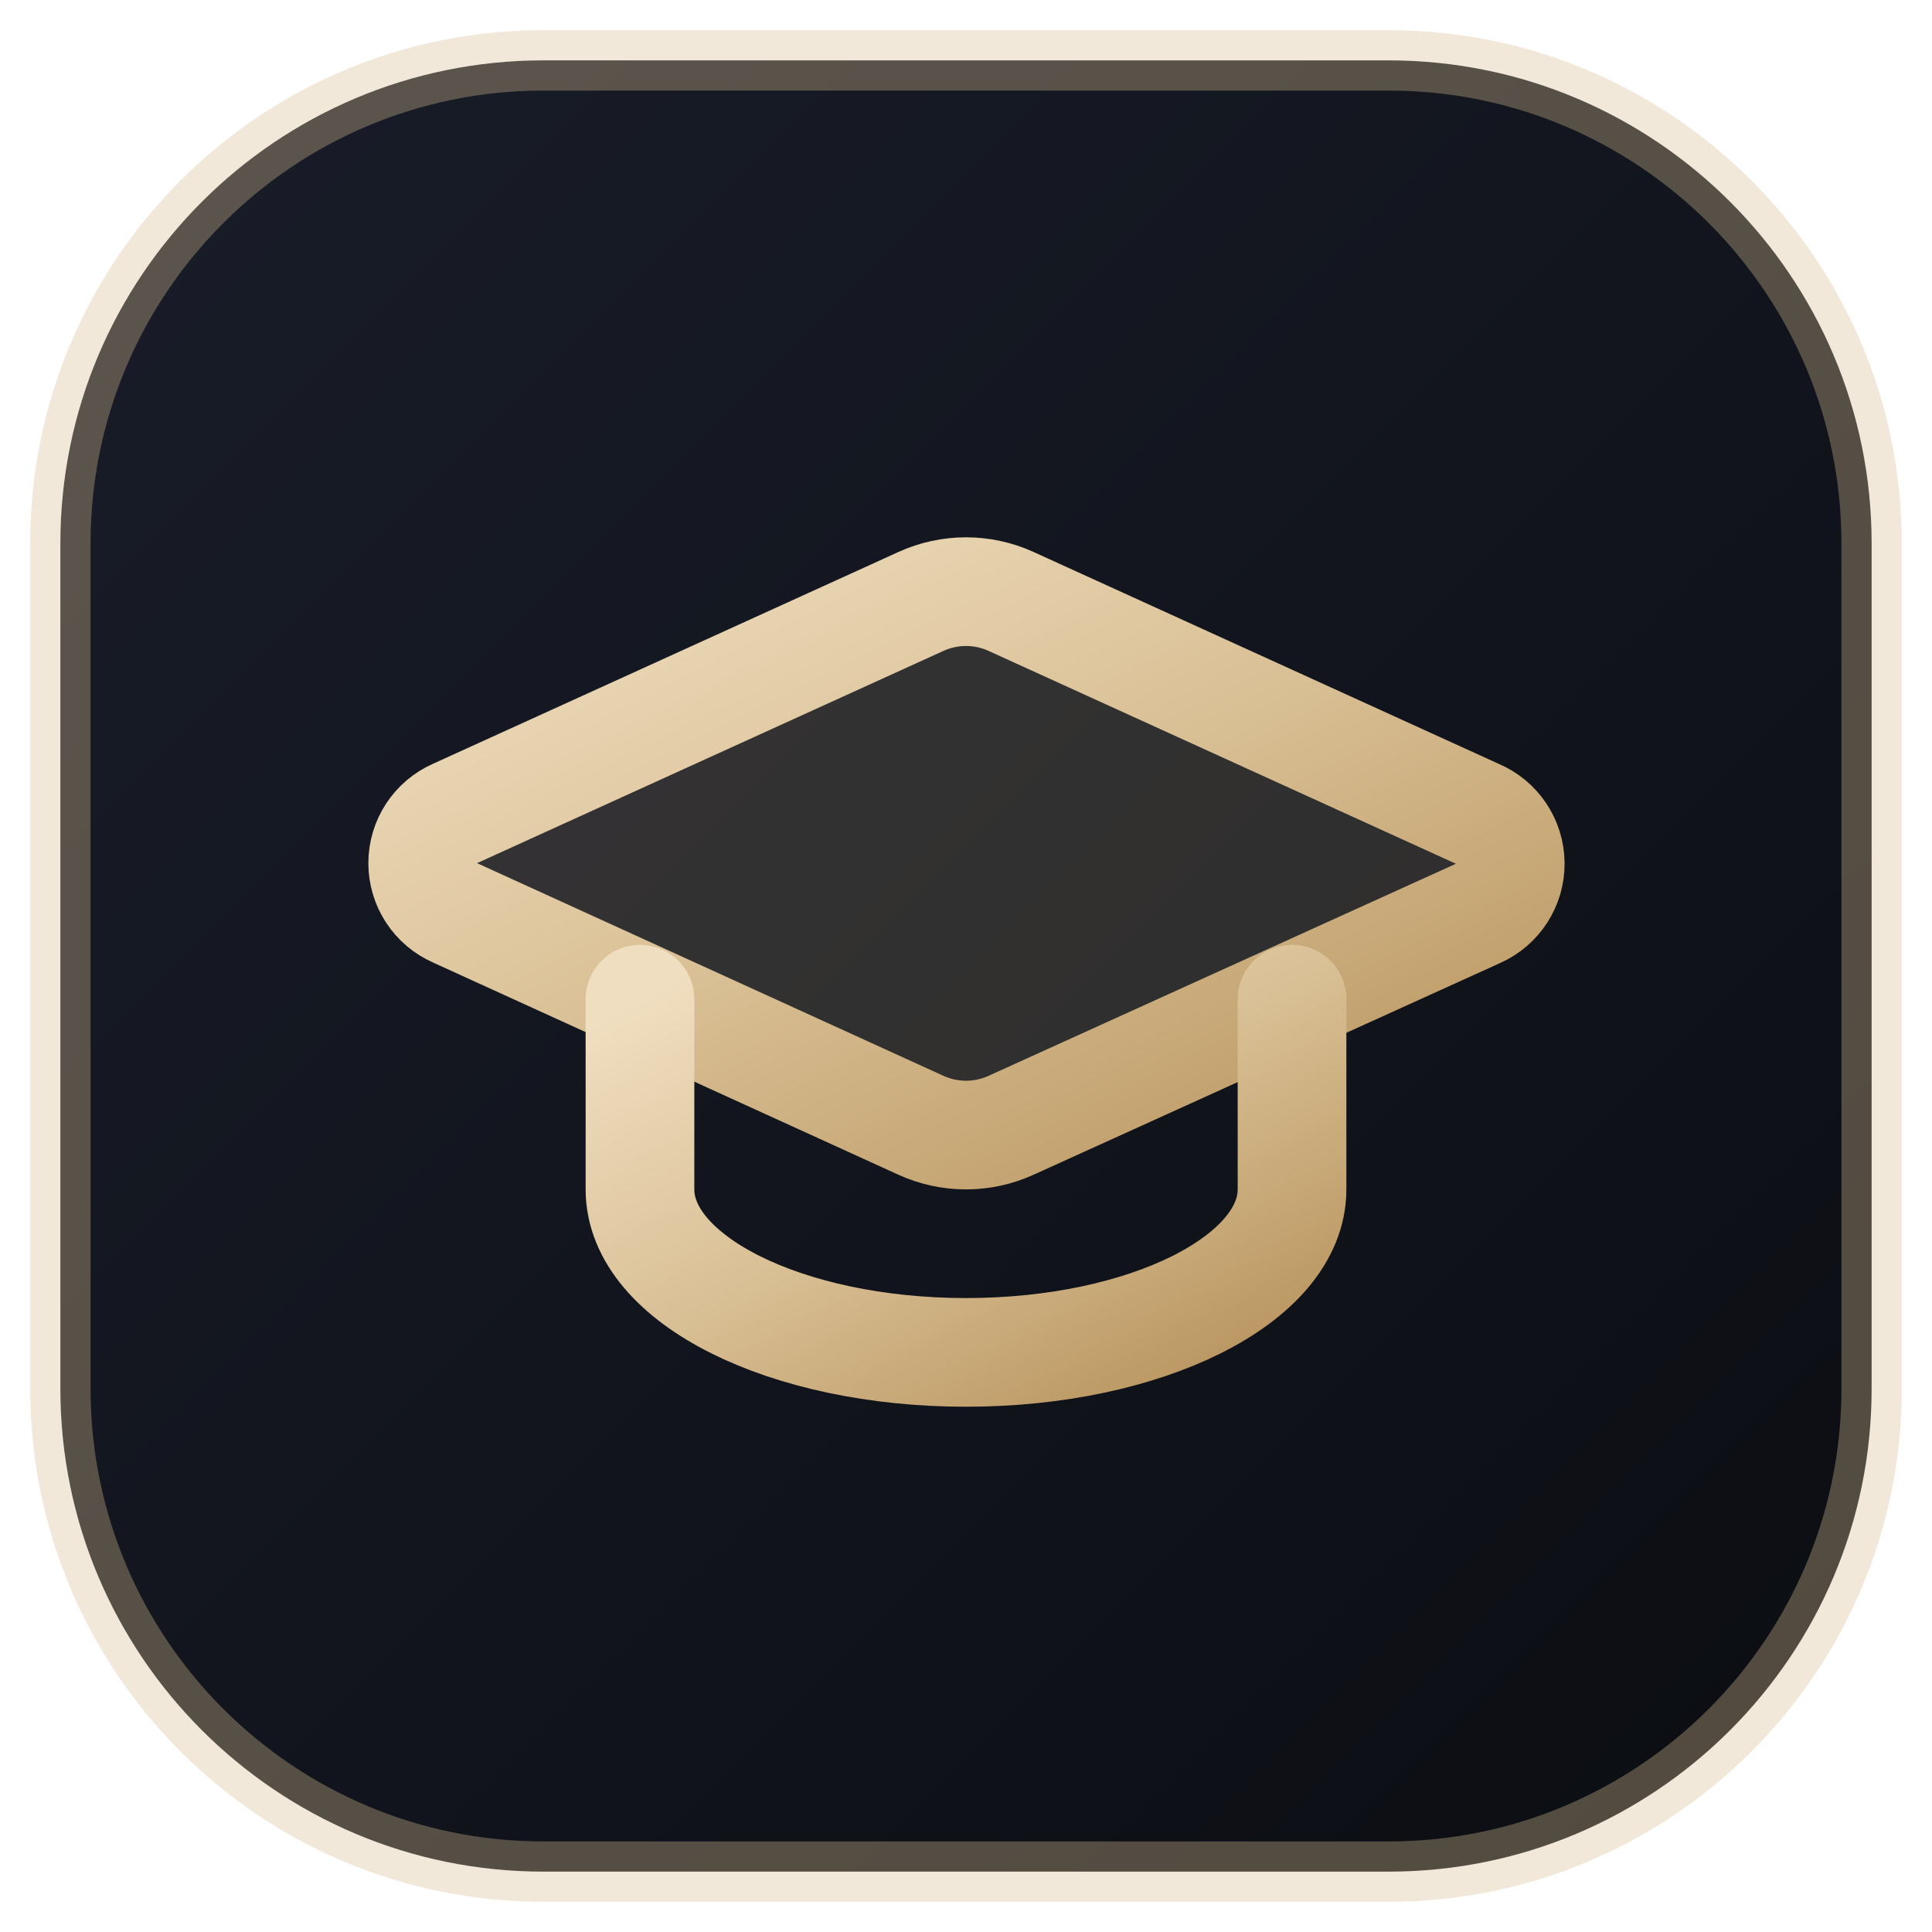
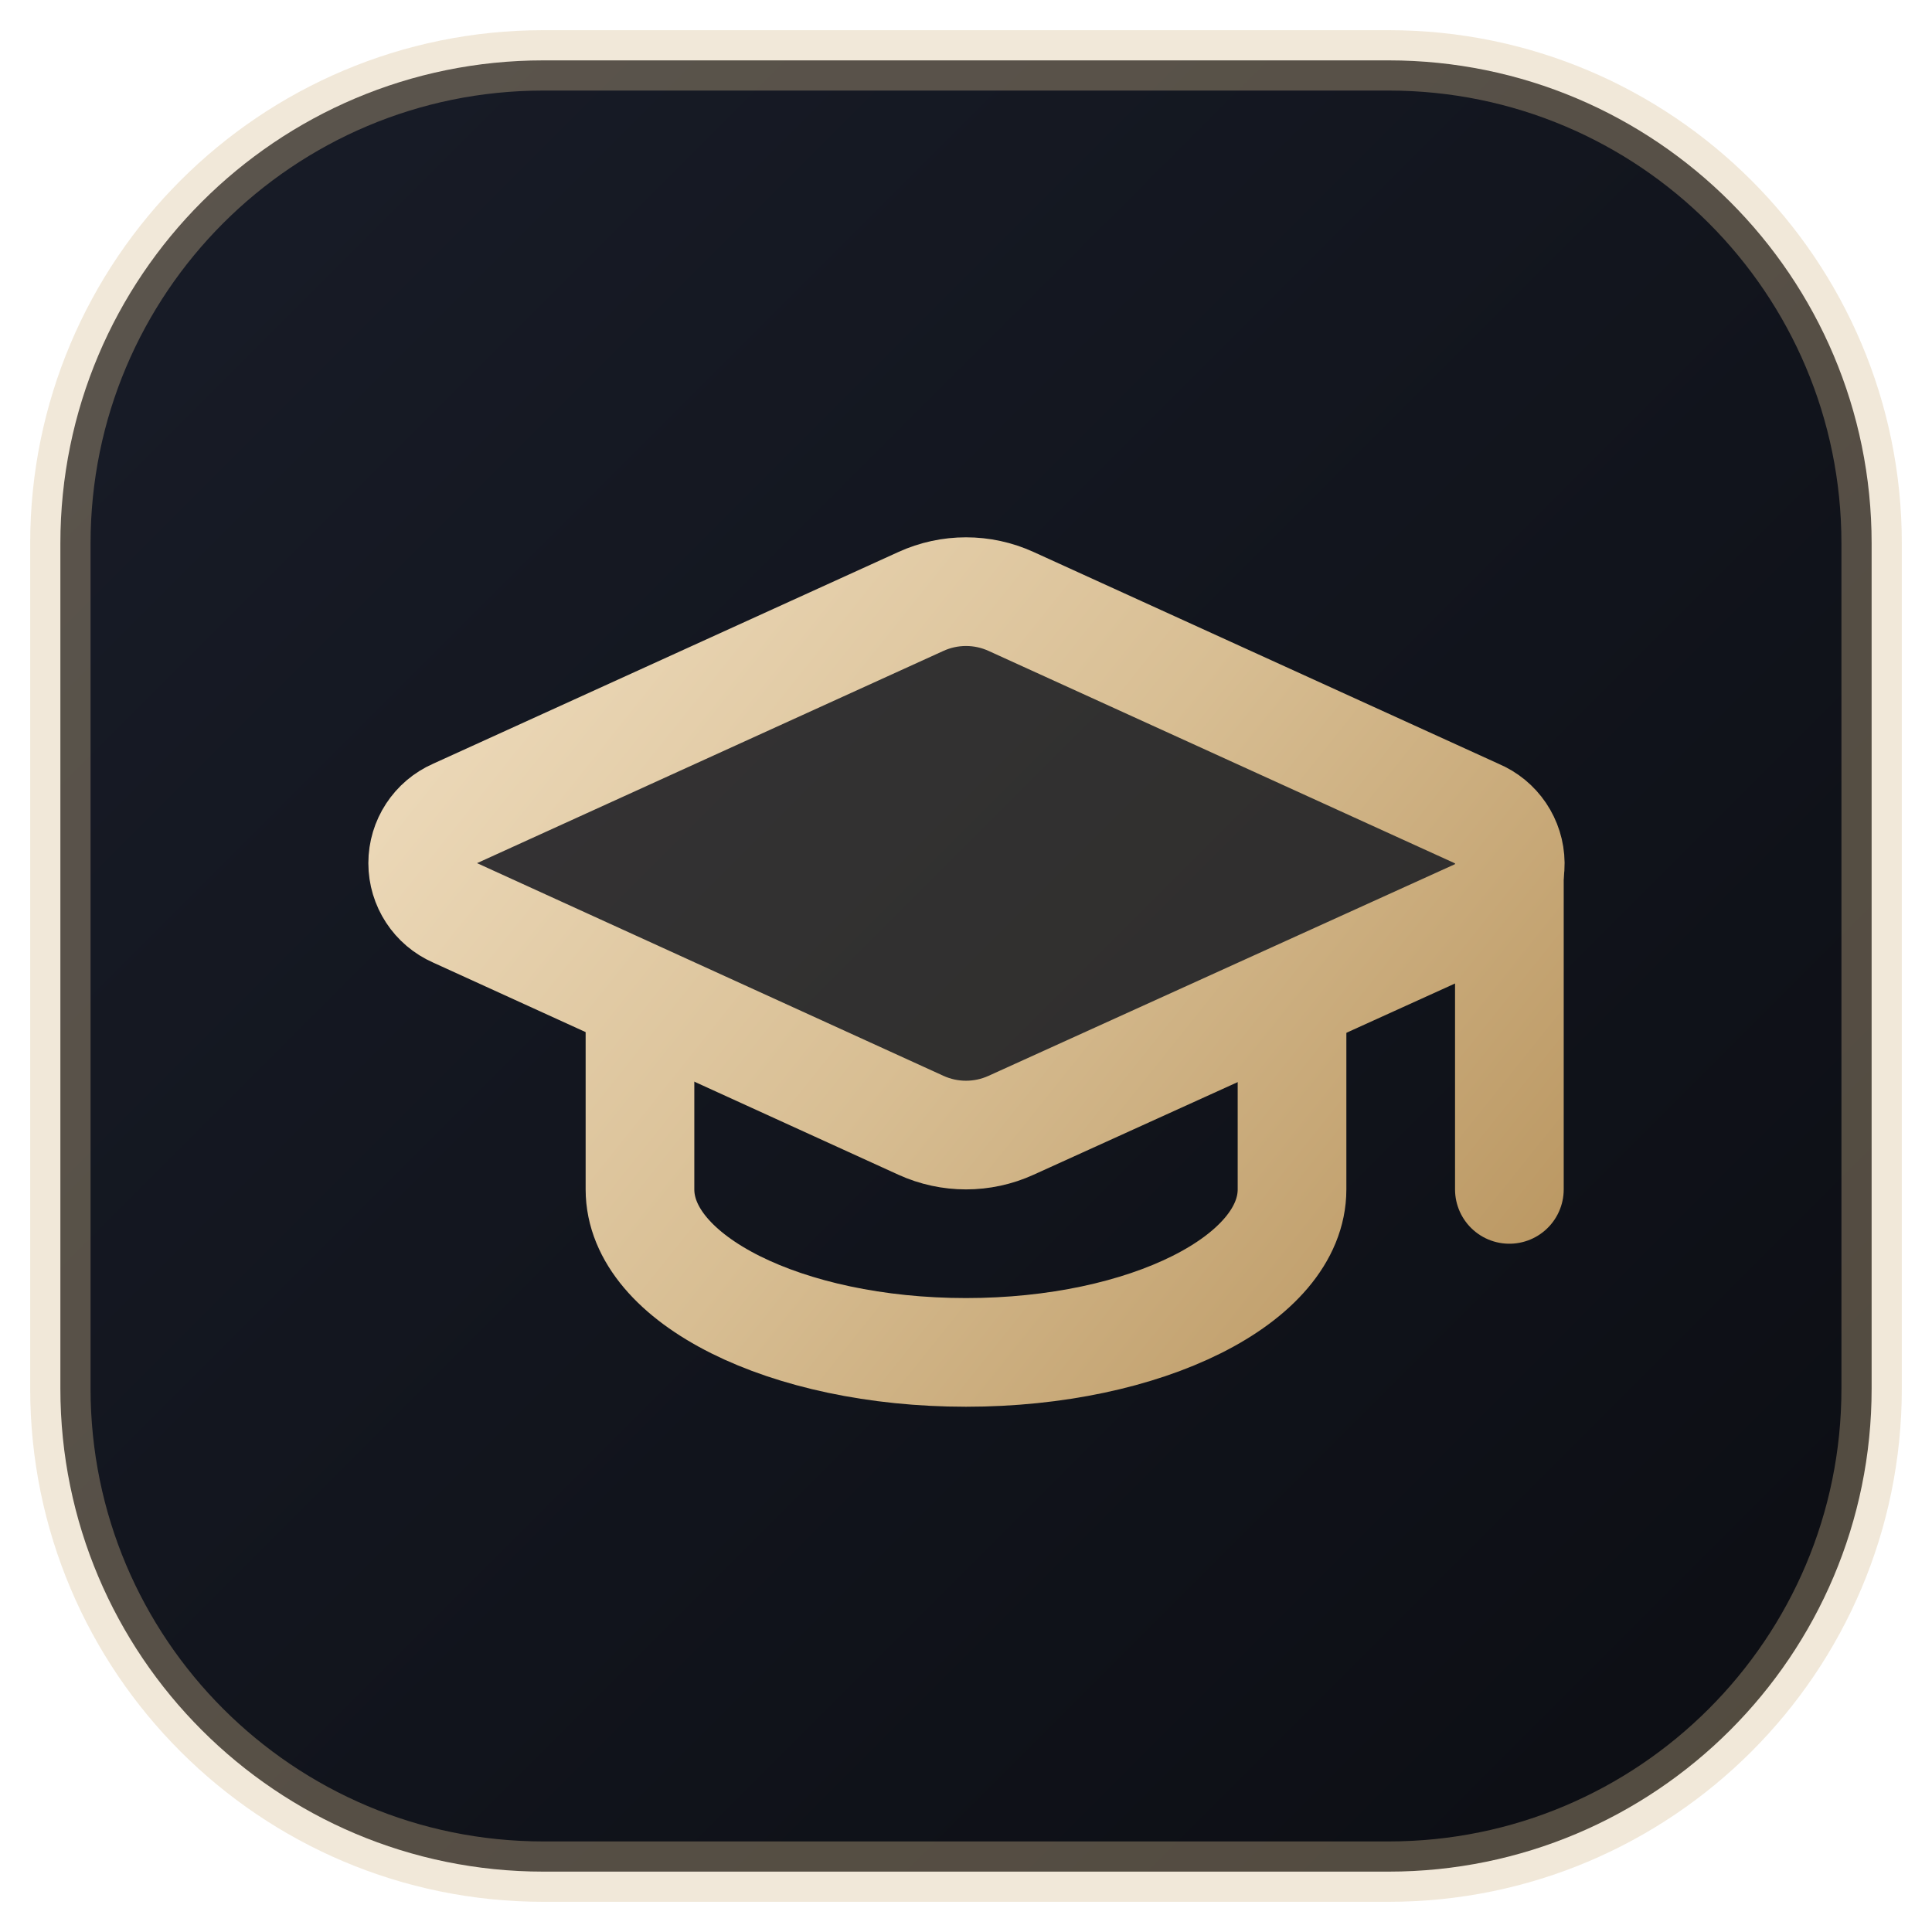
<svg xmlns="http://www.w3.org/2000/svg" viewBox="0 0 64 64" width="64" height="64">
  <defs>
-     <linearGradient id="bg" x1="0%" y1="0%" x2="100%" y2="100%">
+     <linearGradient id="bg" x1="0" y1="0" x2="64" y2="64" gradientUnits="userSpaceOnUse">
      <stop offset="0%" stop-color="#191D29" />
      <stop offset="100%" stop-color="#0B0D12" />
    </linearGradient>
-     <linearGradient id="gold" x1="0%" y1="0%" x2="100%" y2="100%">
+     <linearGradient id="gold" x1="2" y1="4" x2="22" y2="20" gradientUnits="userSpaceOnUse">
      <stop offset="0%" stop-color="#F0DEC0" />
      <stop offset="50%" stop-color="#D8BE93" />
      <stop offset="100%" stop-color="#B8945E" />
    </linearGradient>
  </defs>
  <rect x="2" y="2" width="60" height="60" rx="16" fill="url(#bg)" stroke="#D8BE93" stroke-opacity="0.35" stroke-width="2" />
  <g transform="translate(10.4, 10.6) scale(1.8)" fill="none" stroke="url(#gold)" stroke-width="2" stroke-linecap="round" stroke-linejoin="round">
    <path d="M21.42 10.922a1 1 0 0 0-.019-1.838L12.83 5.18a2 2 0 0 0-1.66 0L2.6 9.08a1 1 0 0 0 0 1.832l8.57 3.908a2 2 0 0 0 1.66 0z" fill="#D8BE93" fill-opacity="0.16" />
    <path d="M22 10v6" />
    <path d="M6 12.5V16a6 3 0 0 0 12 0v-3.5" />
  </g>
</svg>
